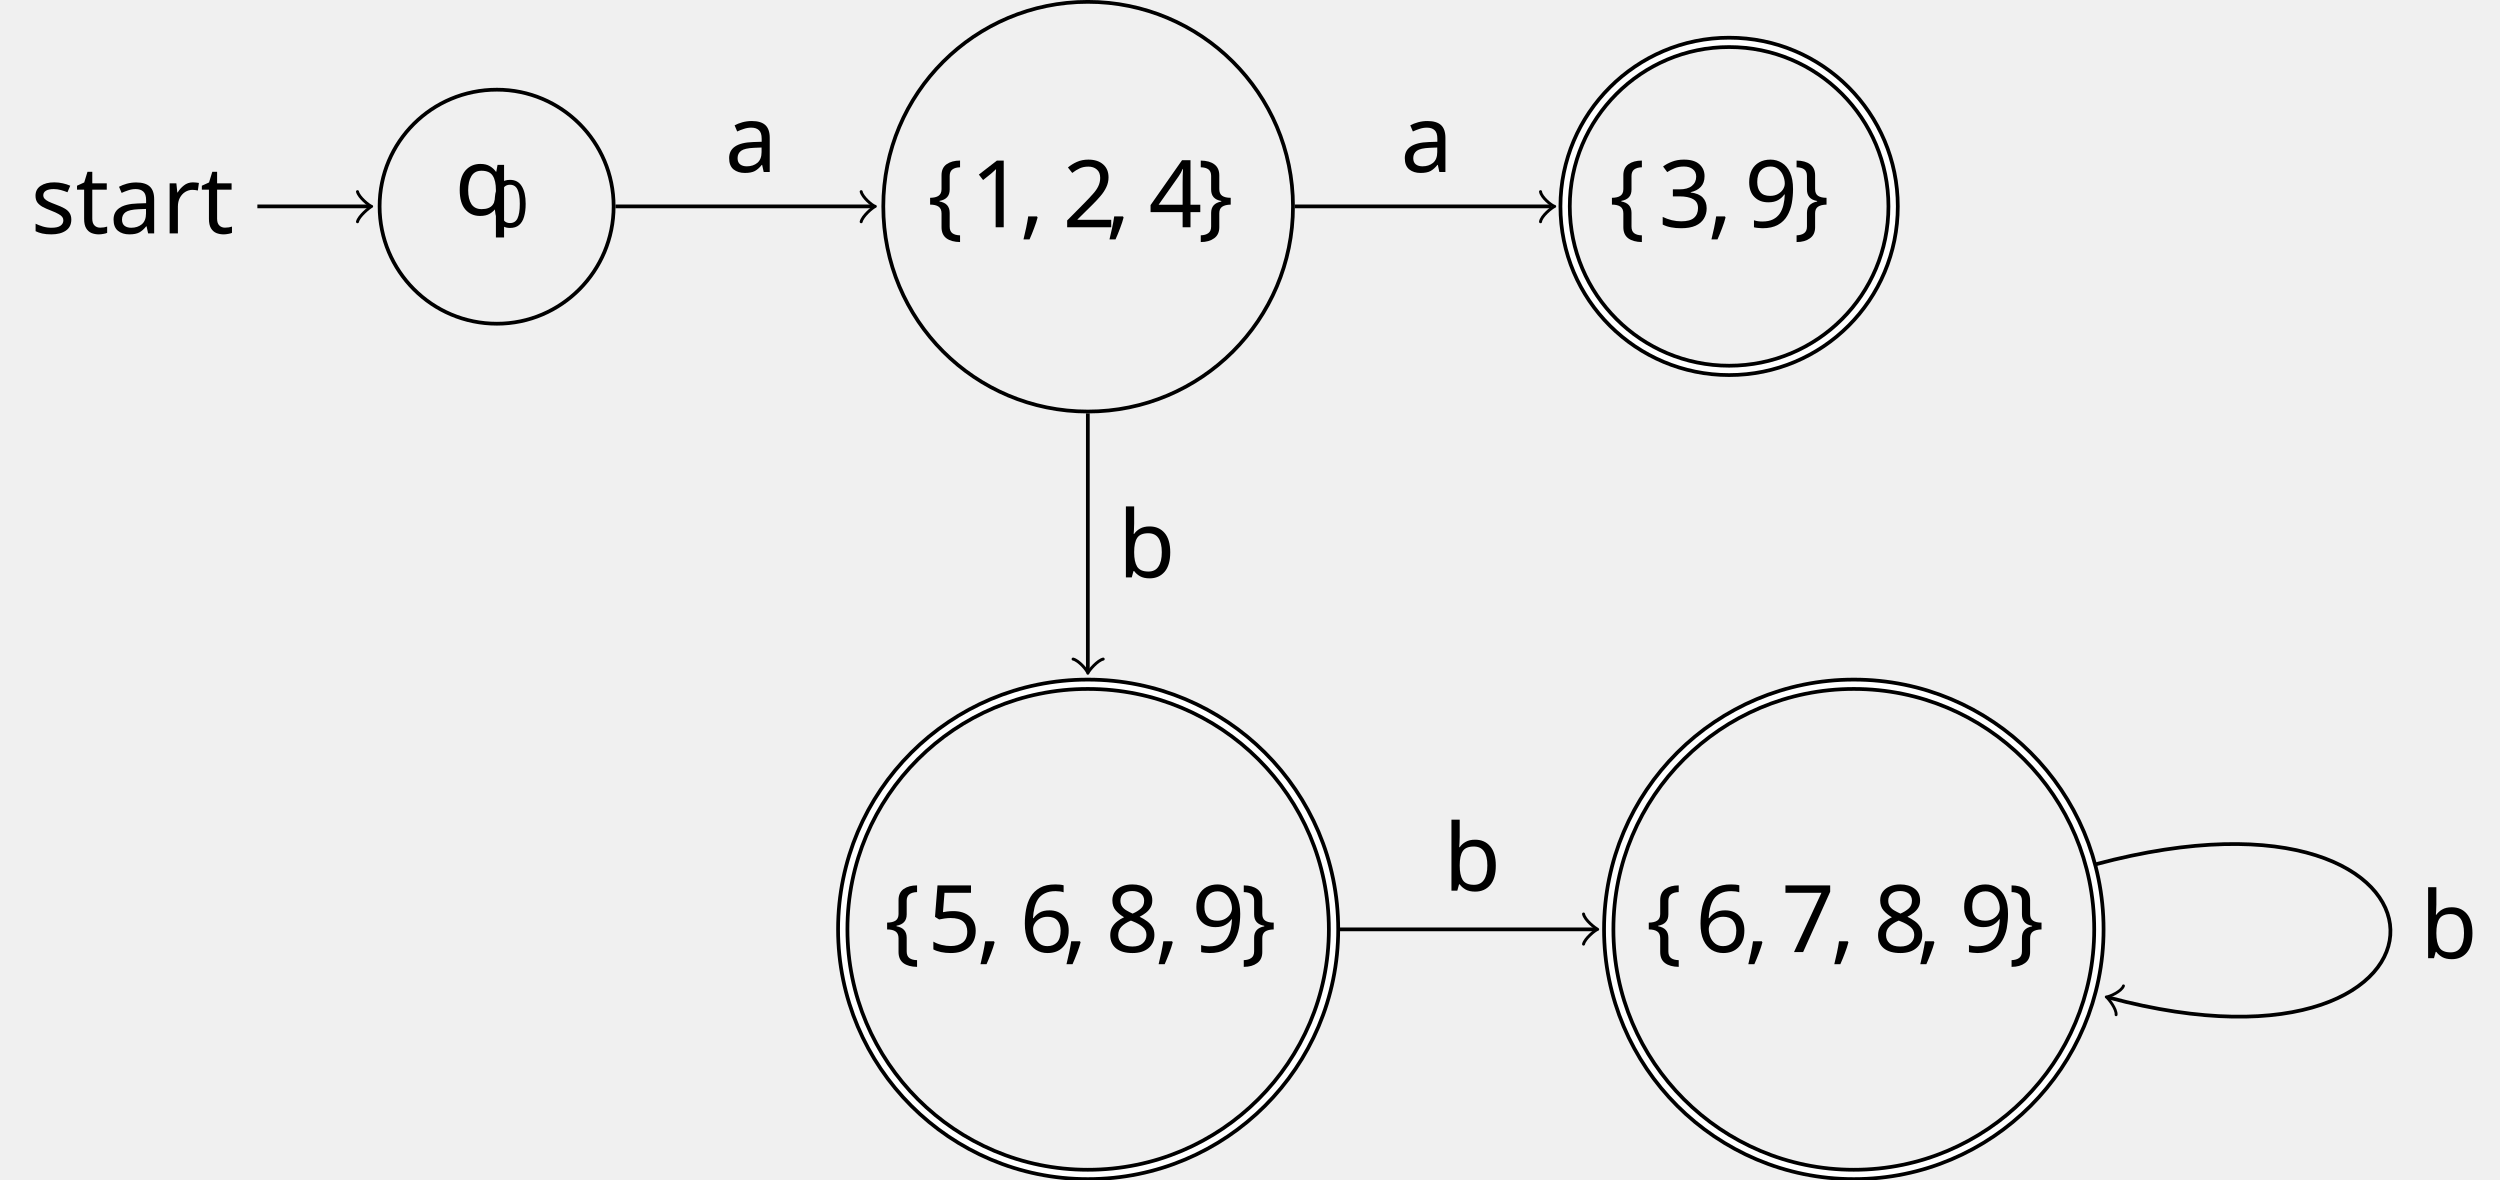
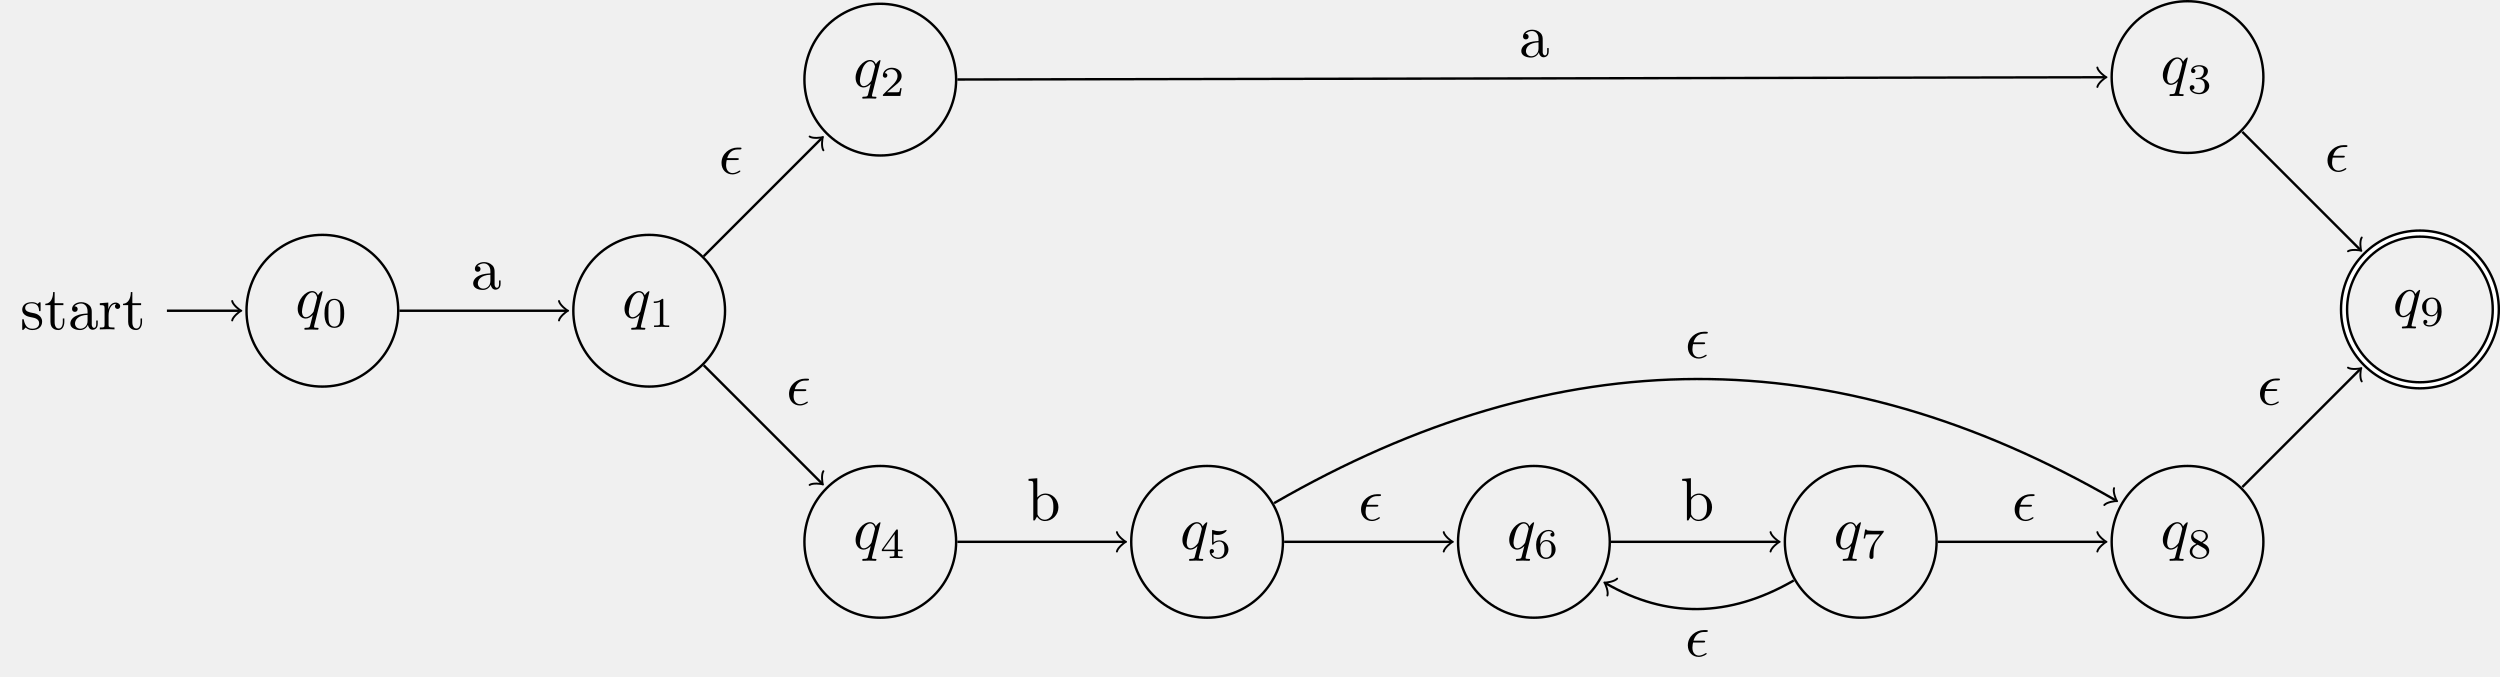
- <svg xmlns="http://www.w3.org/2000/svg" x="0" y="0" width="407" height="192" viewBox="0 0 407 192" version="1.1" style="display: block;margin-left: auto;margin-right: auto;">
+ <svg xmlns="http://www.w3.org/2000/svg" xmlns:xlink="http://www.w3.org/1999/xlink" width="410.418pt" height="111.057pt" viewBox="0 0 410.418 111.057" version="1.1">
  <defs>
-     <style type="text/css">
- text { white-space: pre; }
- path, image { pointer-events: none; }
- 
- .s1_1{
- font-size: 15.22px;
- font-family: CMMI10_7;
- fill: #000000;
- }
- .s2_1{
- font-size: 10.65px;
- font-family: CMR7_8;
- fill: #000000;
- }
- .s3_1{
- font-size: 15.22px;
- font-family: CMR10_9;
- fill: #000000;
- }
- .s4_1{
- font-size: 15.22px;
- font-family: CMSY10_a;
- fill: #000000;
- }
- 
- .g0_1{
- fill: none;
- stroke: #000000;
- stroke-width: 0.609;
- stroke-linecap: butt;
- stroke-linejoin: miter;
- }
- .g1_1{
- fill: none;
- stroke: #000000;
- stroke-width: 0.487;
- stroke-linecap: round;
- stroke-linejoin: round;
- }
- .g2_1{
- fill: none;
- stroke: #000000;
- stroke-width: 2.131;
- stroke-linecap: butt;
- stroke-linejoin: miter;
- }
- .g3_1{
- fill: none;
- stroke: #FFFFFF;
- stroke-width: 0.913;
- stroke-linecap: butt;
- stroke-linejoin: miter;
- }
- .g4_1{
- fill: none;
- stroke: #000000;
- stroke-width: 0.471;
- stroke-linecap: round;
- stroke-linejoin: round;
- }
- 
- </style>
+     <g>
+       <symbol overflow="visible" id="glyph0-0">
+         <path style="stroke:none;" d="" />
+       </symbol>
+       <symbol overflow="visible" id="glyph0-1">
+         <path style="stroke:none;" d="M 4.5 -4.297 C 4.5 -4.344 4.469 -4.391 4.406 -4.391 C 4.297 -4.391 3.891 -4 3.734 -3.703 C 3.516 -4.25 3.125 -4.406 2.797 -4.406 C 1.625 -4.406 0.406 -2.938 0.406 -1.484 C 0.406 -0.516 0.984 0.109 1.719 0.109 C 2.141 0.109 2.531 -0.125 2.891 -0.484 C 2.797 -0.141 2.469 1.203 2.438 1.297 C 2.359 1.578 2.281 1.609 1.719 1.625 C 1.594 1.625 1.5 1.625 1.5 1.828 C 1.5 1.828 1.5 1.938 1.625 1.938 C 1.938 1.938 2.297 1.906 2.625 1.906 C 2.953 1.906 3.312 1.938 3.656 1.938 C 3.703 1.938 3.828 1.938 3.828 1.734 C 3.828 1.625 3.734 1.625 3.562 1.625 C 3.094 1.625 3.094 1.562 3.094 1.469 C 3.094 1.391 3.109 1.328 3.125 1.25 Z M 1.75 -0.109 C 1.141 -0.109 1.109 -0.875 1.109 -1.047 C 1.109 -1.531 1.391 -2.609 1.562 -3.031 C 1.875 -3.766 2.391 -4.188 2.797 -4.188 C 3.453 -4.188 3.594 -3.375 3.594 -3.312 C 3.594 -3.25 3.047 -1.062 3.016 -1.031 C 2.859 -0.75 2.297 -0.109 1.75 -0.109 Z M 1.75 -0.109 " />
+       </symbol>
+       <symbol overflow="visible" id="glyph0-2">
+         <path style="stroke:none;" d="M 2.969 -2.25 C 3.125 -2.25 3.312 -2.25 3.312 -2.422 C 3.312 -2.562 3.188 -2.562 3.016 -2.562 L 1.406 -2.562 C 1.641 -3.406 2.203 -3.984 3.109 -3.984 L 3.422 -3.984 C 3.594 -3.984 3.75 -3.984 3.75 -4.156 C 3.75 -4.297 3.625 -4.297 3.453 -4.297 L 3.094 -4.297 C 1.797 -4.297 0.469 -3.297 0.469 -1.781 C 0.469 -0.672 1.219 0.109 2.266 0.109 C 2.922 0.109 3.562 -0.297 3.562 -0.406 C 3.562 -0.422 3.562 -0.531 3.469 -0.531 C 3.453 -0.531 3.422 -0.531 3.344 -0.484 C 3.031 -0.281 2.656 -0.109 2.297 -0.109 C 1.719 -0.109 1.219 -0.531 1.219 -1.406 C 1.219 -1.75 1.297 -2.141 1.328 -2.25 Z M 2.969 -2.25 " />
+       </symbol>
+       <symbol overflow="visible" id="glyph1-0">
+         <path style="stroke:none;" d="" />
+       </symbol>
+       <symbol overflow="visible" id="glyph1-1">
+         <path style="stroke:none;" d="M 3.594 -2.219 C 3.594 -2.984 3.5 -3.547 3.188 -4.031 C 2.969 -4.344 2.531 -4.625 1.984 -4.625 C 0.359 -4.625 0.359 -2.719 0.359 -2.219 C 0.359 -1.719 0.359 0.141 1.984 0.141 C 3.594 0.141 3.594 -1.719 3.594 -2.219 Z M 1.984 -0.062 C 1.656 -0.062 1.234 -0.25 1.094 -0.812 C 1 -1.219 1 -1.797 1 -2.312 C 1 -2.828 1 -3.359 1.094 -3.734 C 1.25 -4.281 1.688 -4.438 1.984 -4.438 C 2.359 -4.438 2.719 -4.203 2.844 -3.797 C 2.953 -3.422 2.969 -2.922 2.969 -2.312 C 2.969 -1.797 2.969 -1.281 2.875 -0.844 C 2.734 -0.203 2.266 -0.062 1.984 -0.062 Z M 1.984 -0.062 " />
+       </symbol>
+       <symbol overflow="visible" id="glyph1-2">
+         <path style="stroke:none;" d="M 2.328 -4.438 C 2.328 -4.625 2.328 -4.625 2.125 -4.625 C 1.672 -4.188 1.047 -4.188 0.766 -4.188 L 0.766 -3.938 C 0.922 -3.938 1.391 -3.938 1.766 -4.125 L 1.766 -0.578 C 1.766 -0.344 1.766 -0.25 1.078 -0.25 L 0.812 -0.25 L 0.812 0 C 0.938 0 1.797 -0.031 2.047 -0.031 C 2.266 -0.031 3.141 0 3.297 0 L 3.297 -0.25 L 3.031 -0.25 C 2.328 -0.25 2.328 -0.344 2.328 -0.578 Z M 2.328 -4.438 " />
+       </symbol>
+       <symbol overflow="visible" id="glyph1-3">
+         <path style="stroke:none;" d="M 3.516 -1.266 L 3.281 -1.266 C 3.266 -1.109 3.188 -0.703 3.094 -0.641 C 3.047 -0.594 2.516 -0.594 2.406 -0.594 L 1.125 -0.594 C 1.859 -1.234 2.109 -1.438 2.516 -1.766 C 3.031 -2.172 3.516 -2.609 3.516 -3.266 C 3.516 -4.109 2.781 -4.625 1.891 -4.625 C 1.031 -4.625 0.438 -4.016 0.438 -3.375 C 0.438 -3.031 0.734 -2.984 0.812 -2.984 C 0.969 -2.984 1.172 -3.109 1.172 -3.359 C 1.172 -3.484 1.125 -3.734 0.766 -3.734 C 0.984 -4.219 1.453 -4.375 1.781 -4.375 C 2.484 -4.375 2.844 -3.828 2.844 -3.266 C 2.844 -2.656 2.406 -2.188 2.188 -1.938 L 0.516 -0.266 C 0.438 -0.203 0.438 -0.188 0.438 0 L 3.312 0 Z M 3.516 -1.266 " />
+       </symbol>
+       <symbol overflow="visible" id="glyph1-4">
+         <path style="stroke:none;" d="M 3.688 -1.141 L 3.688 -1.391 L 2.906 -1.391 L 2.906 -4.5 C 2.906 -4.641 2.906 -4.703 2.766 -4.703 C 2.672 -4.703 2.641 -4.703 2.578 -4.594 L 0.266 -1.391 L 0.266 -1.141 L 2.328 -1.141 L 2.328 -0.578 C 2.328 -0.328 2.328 -0.25 1.75 -0.25 L 1.562 -0.25 L 1.562 0 C 1.922 -0.016 2.359 -0.031 2.609 -0.031 C 2.875 -0.031 3.312 -0.016 3.672 0 L 3.672 -0.25 L 3.484 -0.25 C 2.906 -0.25 2.906 -0.328 2.906 -0.578 L 2.906 -1.141 Z M 2.375 -3.938 L 2.375 -1.391 L 0.531 -1.391 Z M 2.375 -3.938 " />
+       </symbol>
+       <symbol overflow="visible" id="glyph1-5">
+         <path style="stroke:none;" d="M 1.078 -3.891 C 1.438 -3.797 1.641 -3.797 1.75 -3.797 C 2.672 -3.797 3.219 -4.422 3.219 -4.531 C 3.219 -4.609 3.172 -4.625 3.141 -4.625 C 3.125 -4.625 3.109 -4.625 3.078 -4.609 C 2.906 -4.547 2.547 -4.406 2.031 -4.406 C 1.828 -4.406 1.469 -4.422 1.016 -4.594 C 0.938 -4.625 0.922 -4.625 0.922 -4.625 C 0.828 -4.625 0.828 -4.547 0.828 -4.438 L 0.828 -2.391 C 0.828 -2.266 0.828 -2.188 0.938 -2.188 C 1 -2.188 1.016 -2.188 1.078 -2.281 C 1.375 -2.656 1.812 -2.719 2.047 -2.719 C 2.469 -2.719 2.656 -2.391 2.688 -2.328 C 2.812 -2.094 2.859 -1.828 2.859 -1.422 C 2.859 -1.219 2.859 -0.812 2.641 -0.5 C 2.469 -0.25 2.172 -0.078 1.828 -0.078 C 1.375 -0.078 0.906 -0.328 0.734 -0.797 C 1 -0.781 1.141 -0.953 1.141 -1.141 C 1.141 -1.438 0.875 -1.484 0.781 -1.484 C 0.781 -1.484 0.438 -1.484 0.438 -1.109 C 0.438 -0.484 1.016 0.141 1.844 0.141 C 2.734 0.141 3.516 -0.516 3.516 -1.406 C 3.516 -2.188 2.922 -2.906 2.062 -2.906 C 1.75 -2.906 1.391 -2.844 1.078 -2.578 Z M 1.078 -3.891 " />
+       </symbol>
+       <symbol overflow="visible" id="glyph1-6">
+         <path style="stroke:none;" d="M 1.047 -2.281 C 1.047 -2.844 1.094 -3.359 1.359 -3.797 C 1.594 -4.172 1.969 -4.422 2.422 -4.422 C 2.625 -4.422 2.906 -4.375 3.047 -4.188 C 2.875 -4.172 2.719 -4.047 2.719 -3.844 C 2.719 -3.672 2.844 -3.516 3.047 -3.516 C 3.266 -3.516 3.391 -3.656 3.391 -3.859 C 3.391 -4.266 3.094 -4.625 2.406 -4.625 C 1.406 -4.625 0.375 -3.703 0.375 -2.203 C 0.375 -0.406 1.219 0.141 2 0.141 C 2.844 0.141 3.578 -0.516 3.578 -1.422 C 3.578 -2.312 2.875 -2.969 2.062 -2.969 C 1.5 -2.969 1.203 -2.594 1.047 -2.281 Z M 2 -0.078 C 1.641 -0.078 1.375 -0.281 1.219 -0.594 C 1.125 -0.797 1.062 -1.156 1.062 -1.562 C 1.062 -2.25 1.469 -2.766 2.031 -2.766 C 2.344 -2.766 2.562 -2.641 2.734 -2.391 C 2.906 -2.125 2.906 -1.828 2.906 -1.422 C 2.906 -1.031 2.906 -0.734 2.719 -0.453 C 2.562 -0.219 2.328 -0.078 2 -0.078 Z M 2 -0.078 " />
+       </symbol>
+       <symbol overflow="visible" id="glyph1-7">
+         <path style="stroke:none;" d="M 3.734 -4.203 C 3.797 -4.297 3.797 -4.312 3.797 -4.484 L 1.969 -4.484 C 1.688 -4.484 1.609 -4.5 1.359 -4.516 C 1 -4.547 0.984 -4.594 0.969 -4.703 L 0.734 -4.703 L 0.484 -3.219 L 0.719 -3.219 C 0.734 -3.328 0.812 -3.781 0.922 -3.859 C 0.969 -3.891 1.547 -3.891 1.641 -3.891 L 3.156 -3.891 C 2.938 -3.609 2.578 -3.172 2.438 -2.969 C 1.531 -1.781 1.438 -0.672 1.438 -0.266 C 1.438 -0.188 1.438 0.141 1.766 0.141 C 2.109 0.141 2.109 -0.172 2.109 -0.266 L 2.109 -0.547 C 2.109 -1.891 2.391 -2.516 2.688 -2.891 Z M 3.734 -4.203 " />
+       </symbol>
+       <symbol overflow="visible" id="glyph1-8">
+         <path style="stroke:none;" d="M 2.469 -2.516 C 3.016 -2.781 3.359 -3.109 3.359 -3.594 C 3.359 -4.266 2.656 -4.625 1.984 -4.625 C 1.219 -4.625 0.594 -4.125 0.594 -3.469 C 0.594 -3.141 0.75 -2.906 0.875 -2.766 C 1 -2.609 1.047 -2.578 1.453 -2.344 C 1.062 -2.172 0.375 -1.797 0.375 -1.062 C 0.375 -0.297 1.172 0.141 1.969 0.141 C 2.859 0.141 3.578 -0.422 3.578 -1.172 C 3.578 -1.641 3.312 -2.031 2.906 -2.266 C 2.812 -2.328 2.578 -2.453 2.469 -2.516 Z M 1.344 -3.172 C 1.156 -3.281 0.969 -3.469 0.969 -3.734 C 0.969 -4.172 1.469 -4.422 1.969 -4.422 C 2.516 -4.422 3 -4.078 3 -3.594 C 3 -2.969 2.266 -2.656 2.266 -2.656 C 2.25 -2.656 2.234 -2.656 2.188 -2.688 Z M 1.672 -2.203 L 2.641 -1.656 C 2.812 -1.547 3.156 -1.344 3.156 -0.938 C 3.156 -0.406 2.578 -0.078 1.984 -0.078 C 1.344 -0.078 0.797 -0.5 0.797 -1.062 C 0.797 -1.578 1.172 -1.984 1.672 -2.203 Z M 1.672 -2.203 " />
+       </symbol>
+       <symbol overflow="visible" id="glyph1-9">
+         <path style="stroke:none;" d="M 2.906 -2.078 C 2.906 -0.344 2.062 -0.078 1.641 -0.078 C 1.484 -0.078 1.109 -0.094 0.922 -0.312 C 1.219 -0.344 1.234 -0.578 1.234 -0.641 C 1.234 -0.812 1.109 -0.969 0.906 -0.969 C 0.703 -0.969 0.578 -0.828 0.578 -0.625 C 0.578 -0.156 0.969 0.141 1.641 0.141 C 2.641 0.141 3.578 -0.797 3.578 -2.297 C 3.578 -4.016 2.812 -4.625 2 -4.625 C 1.766 -4.625 1.297 -4.594 0.891 -4.203 C 0.656 -3.969 0.375 -3.703 0.375 -3.078 C 0.375 -2.188 1.078 -1.531 1.891 -1.531 C 2.453 -1.531 2.75 -1.906 2.906 -2.219 Z M 1.938 -1.734 C 1.656 -1.734 1.406 -1.812 1.203 -2.141 C 1.047 -2.391 1.047 -2.688 1.047 -3.078 C 1.047 -3.484 1.047 -3.75 1.25 -4.031 C 1.422 -4.281 1.641 -4.422 2 -4.422 C 2.359 -4.422 2.578 -4.203 2.688 -4.016 C 2.875 -3.734 2.891 -3.234 2.891 -3 C 2.891 -2.094 2.375 -1.734 1.938 -1.734 Z M 1.938 -1.734 " />
+       </symbol>
+       <symbol overflow="visible" id="glyph1-10">
+         <path style="stroke:none;" d="M 1.906 -2.328 C 2.453 -2.328 2.844 -1.953 2.844 -1.203 C 2.844 -0.344 2.328 -0.078 1.938 -0.078 C 1.656 -0.078 1.031 -0.156 0.75 -0.578 C 1.078 -0.578 1.156 -0.812 1.156 -0.969 C 1.156 -1.188 0.984 -1.344 0.766 -1.344 C 0.578 -1.344 0.375 -1.219 0.375 -0.938 C 0.375 -0.281 1.094 0.141 1.938 0.141 C 2.906 0.141 3.578 -0.516 3.578 -1.203 C 3.578 -1.75 3.141 -2.297 2.375 -2.453 C 3.094 -2.719 3.359 -3.234 3.359 -3.672 C 3.359 -4.219 2.734 -4.625 1.953 -4.625 C 1.188 -4.625 0.594 -4.25 0.594 -3.688 C 0.594 -3.453 0.75 -3.328 0.953 -3.328 C 1.172 -3.328 1.312 -3.484 1.312 -3.672 C 1.312 -3.875 1.172 -4.031 0.953 -4.047 C 1.203 -4.344 1.672 -4.422 1.938 -4.422 C 2.25 -4.422 2.688 -4.266 2.688 -3.672 C 2.688 -3.375 2.594 -3.047 2.406 -2.844 C 2.188 -2.578 1.984 -2.562 1.641 -2.531 C 1.469 -2.516 1.453 -2.516 1.422 -2.516 C 1.406 -2.516 1.344 -2.5 1.344 -2.422 C 1.344 -2.328 1.406 -2.328 1.531 -2.328 Z M 1.906 -2.328 " />
+       </symbol>
+       <symbol overflow="visible" id="glyph2-0">
+         <path style="stroke:none;" d="" />
+       </symbol>
+       <symbol overflow="visible" id="glyph2-1">
+         <path style="stroke:none;" d="M 2.078 -1.938 C 2.297 -1.891 3.109 -1.734 3.109 -1.016 C 3.109 -0.516 2.766 -0.109 1.984 -0.109 C 1.141 -0.109 0.781 -0.672 0.594 -1.531 C 0.562 -1.656 0.562 -1.688 0.453 -1.688 C 0.328 -1.688 0.328 -1.625 0.328 -1.453 L 0.328 -0.125 C 0.328 0.047 0.328 0.109 0.438 0.109 C 0.484 0.109 0.5 0.094 0.688 -0.094 C 0.703 -0.109 0.703 -0.125 0.891 -0.312 C 1.328 0.094 1.781 0.109 1.984 0.109 C 3.125 0.109 3.594 -0.562 3.594 -1.281 C 3.594 -1.797 3.297 -2.109 3.172 -2.219 C 2.844 -2.547 2.453 -2.625 2.031 -2.703 C 1.469 -2.812 0.812 -2.938 0.812 -3.516 C 0.812 -3.875 1.062 -4.281 1.922 -4.281 C 3.016 -4.281 3.078 -3.375 3.094 -3.078 C 3.094 -2.984 3.188 -2.984 3.203 -2.984 C 3.344 -2.984 3.344 -3.031 3.344 -3.219 L 3.344 -4.234 C 3.344 -4.391 3.344 -4.469 3.234 -4.469 C 3.188 -4.469 3.156 -4.469 3.031 -4.344 C 3 -4.312 2.906 -4.219 2.859 -4.188 C 2.484 -4.469 2.078 -4.469 1.922 -4.469 C 0.703 -4.469 0.328 -3.797 0.328 -3.234 C 0.328 -2.891 0.484 -2.609 0.75 -2.391 C 1.078 -2.141 1.359 -2.078 2.078 -1.938 Z M 2.078 -1.938 " />
+       </symbol>
+       <symbol overflow="visible" id="glyph2-2">
+         <path style="stroke:none;" d="M 1.719 -3.984 L 3.156 -3.984 L 3.156 -4.297 L 1.719 -4.297 L 1.719 -6.125 L 1.469 -6.125 C 1.469 -5.312 1.172 -4.25 0.188 -4.203 L 0.188 -3.984 L 1.031 -3.984 L 1.031 -1.234 C 1.031 -0.016 1.969 0.109 2.328 0.109 C 3.031 0.109 3.312 -0.594 3.312 -1.234 L 3.312 -1.797 L 3.062 -1.797 L 3.062 -1.25 C 3.062 -0.516 2.766 -0.141 2.391 -0.141 C 1.719 -0.141 1.719 -1.047 1.719 -1.219 Z M 1.719 -3.984 " />
+       </symbol>
+       <symbol overflow="visible" id="glyph2-3">
+         <path style="stroke:none;" d="M 3.312 -0.75 C 3.359 -0.359 3.625 0.062 4.094 0.062 C 4.312 0.062 4.922 -0.078 4.922 -0.891 L 4.922 -1.453 L 4.672 -1.453 L 4.672 -0.891 C 4.672 -0.312 4.422 -0.25 4.312 -0.25 C 3.984 -0.25 3.938 -0.703 3.938 -0.75 L 3.938 -2.734 C 3.938 -3.156 3.938 -3.547 3.578 -3.922 C 3.188 -4.312 2.688 -4.469 2.219 -4.469 C 1.391 -4.469 0.703 -4 0.703 -3.344 C 0.703 -3.047 0.906 -2.875 1.172 -2.875 C 1.453 -2.875 1.625 -3.078 1.625 -3.328 C 1.625 -3.453 1.578 -3.781 1.109 -3.781 C 1.391 -4.141 1.875 -4.25 2.188 -4.25 C 2.688 -4.25 3.25 -3.859 3.25 -2.969 L 3.25 -2.609 C 2.734 -2.578 2.047 -2.547 1.422 -2.25 C 0.672 -1.906 0.422 -1.391 0.422 -0.953 C 0.422 -0.141 1.391 0.109 2.016 0.109 C 2.672 0.109 3.125 -0.297 3.312 -0.75 Z M 3.25 -2.391 L 3.25 -1.391 C 3.25 -0.453 2.531 -0.109 2.078 -0.109 C 1.594 -0.109 1.188 -0.453 1.188 -0.953 C 1.188 -1.5 1.609 -2.328 3.25 -2.391 Z M 3.25 -2.391 " />
+       </symbol>
+       <symbol overflow="visible" id="glyph2-4">
+         <path style="stroke:none;" d="M 1.672 -3.312 L 1.672 -4.406 L 0.281 -4.297 L 0.281 -3.984 C 0.984 -3.984 1.062 -3.922 1.062 -3.422 L 1.062 -0.75 C 1.062 -0.312 0.953 -0.312 0.281 -0.312 L 0.281 0 C 0.672 -0.016 1.141 -0.031 1.422 -0.031 C 1.812 -0.031 2.281 -0.031 2.688 0 L 2.688 -0.312 L 2.469 -0.312 C 1.734 -0.312 1.719 -0.422 1.719 -0.781 L 1.719 -2.312 C 1.719 -3.297 2.141 -4.188 2.891 -4.188 C 2.953 -4.188 2.984 -4.188 3 -4.172 C 2.969 -4.172 2.766 -4.047 2.766 -3.781 C 2.766 -3.516 2.984 -3.359 3.203 -3.359 C 3.375 -3.359 3.625 -3.484 3.625 -3.797 C 3.625 -4.109 3.312 -4.406 2.891 -4.406 C 2.156 -4.406 1.797 -3.734 1.672 -3.312 Z M 1.672 -3.312 " />
+       </symbol>
+       <symbol overflow="visible" id="glyph2-5">
+         <path style="stroke:none;" d="M 1.719 -3.766 L 1.719 -6.922 L 0.281 -6.812 L 0.281 -6.5 C 0.984 -6.5 1.062 -6.438 1.062 -5.938 L 1.062 0 L 1.312 0 C 1.312 -0.016 1.391 -0.156 1.672 -0.625 C 1.812 -0.391 2.234 0.109 2.969 0.109 C 4.156 0.109 5.188 -0.875 5.188 -2.156 C 5.188 -3.422 4.219 -4.406 3.078 -4.406 C 2.297 -4.406 1.875 -3.938 1.719 -3.766 Z M 1.75 -1.141 L 1.75 -3.188 C 1.75 -3.375 1.75 -3.391 1.859 -3.547 C 2.25 -4.109 2.797 -4.188 3.031 -4.188 C 3.484 -4.188 3.844 -3.922 4.078 -3.547 C 4.344 -3.141 4.359 -2.578 4.359 -2.156 C 4.359 -1.797 4.344 -1.203 4.062 -0.75 C 3.844 -0.438 3.469 -0.109 2.938 -0.109 C 2.484 -0.109 2.125 -0.344 1.891 -0.719 C 1.75 -0.922 1.75 -0.953 1.75 -1.141 Z M 1.75 -1.141 " />
+       </symbol>
+     </g>
+     <clipPath id="clip1">
+       <path d="M 365 18 L 410.418 18 L 410.418 83 L 365 83 Z M 365 18 " />
+     </clipPath>
+     <clipPath id="clip2">
+       <path d="M 376 29 L 410.418 29 L 410.418 72 L 376 72 Z M 376 29 " />
+     </clipPath>
  </defs>
-   <path d="M0,0 L0,192 L407,192 L407,0 Z " fill="#FFFFFF" fill-opacity="0" stroke="none" />
-   <path d="M99.9,33.6c0,-10.5,-8.5,-19,-19,-19c-10.6,0,-19.1,8.5,-19.1,19c0,10.5,8.5,19.1,19.1,19.1c10.5,0,19,-8.6,19,-19.1Z" class="g0_1" />
-   <text x="74" y="35" class="s1_1">q</text>
-   <text x="80" y="37" class="s2_1">0</text>
-   <path d="M41.9,33.6H60.1" class="g0_1" />
-   <path d="M58.2,31.2c.2,.9,1.9,2.3,2.3,2.4c-.4,.2,-2.1,1.6,-2.3,2.5" class="g1_1" />
-   <text x="5" y="38" class="s3_1">start</text>
-   <path d="M210.5,33.6C210.5,15.2,195.5,.3,177.1,.3c-18.4,0,-33.3,14.9,-33.3,33.3c0,18.5,14.9,33.4,33.3,33.4c18.4,0,33.4,-14.9,33.4,-33.4Z" class="g0_1" />
-   <text x="151" y="37" class="s4_1">{</text>
-   <text x="158" y="37" class="s3_1">1</text>
-   <text x="166" y="37" class="s1_1">,</text>
-   <text x="173" y="37" class="s3_1">2</text>
-   <text x="180" y="37" class="s1_1">,</text>
-   <text x="187" y="37" class="s3_1">4</text>
-   <text x="195" y="37" class="s4_1">}</text>
-   <path d="M308.2,33.6C308.2,18.9,296.3,6.9,281.5,6.9c-14.7,0,-26.7,12,-26.7,26.7c0,14.8,12,26.7,26.7,26.7c14.8,0,26.7,-11.9,26.7,-26.7Z" class="g2_1" />
-   <path d="M308.2,33.6C308.2,18.9,296.3,6.9,281.5,6.9c-14.7,0,-26.7,12,-26.7,26.7c0,14.8,12,26.7,26.7,26.7c14.8,0,26.7,-11.9,26.7,-26.7Z" class="g3_1" />
-   <text x="262" y="37" class="s4_1">{</text>
-   <text x="270" y="37" class="s3_1">3</text>
-   <text x="278" y="37" class="s1_1">,</text>
-   <text x="284" y="37" class="s3_1">9</text>
-   <text x="292" y="37" class="s4_1">}</text>
-   <path d="M217.1,151.3c0,-22.1,-17.9,-39.9,-40,-39.9c-22,0,-39.9,17.8,-39.9,39.9c0,22,17.9,39.9,39.9,39.9c22.1,0,40,-17.9,40,-39.9Z" class="g2_1" />
-   <path d="M217.1,151.3c0,-22.1,-17.9,-39.9,-40,-39.9c-22,0,-39.9,17.8,-39.9,39.9c0,22,17.9,39.9,39.9,39.9c22.1,0,40,-17.9,40,-39.9Z" class="g3_1" />
-   <text x="144" y="155" class="s4_1">{</text>
-   <text x="151" y="155" class="s3_1">5</text>
-   <text x="159" y="155" class="s1_1">,</text>
-   <text x="166" y="155" class="s3_1">6</text>
-   <text x="173" y="155" class="s1_1">,</text>
-   <text x="180" y="155" class="s3_1">8</text>
-   <text x="188" y="155" class="s1_1">,</text>
-   <text x="194" y="155" class="s3_1">9</text>
-   <text x="202" y="155" class="s4_1">}</text>
-   <path d="M341.7,151.3c0,-22.1,-17.8,-39.9,-39.9,-39.9c-22,0,-39.9,17.8,-39.9,39.9c0,22,17.9,39.9,39.9,39.9c22.1,0,39.9,-17.9,39.9,-39.9Z" class="g2_1" />
-   <path d="M341.7,151.3c0,-22.1,-17.8,-39.9,-39.9,-39.9c-22,0,-39.9,17.8,-39.9,39.9c0,22,17.9,39.9,39.9,39.9c22.1,0,39.9,-17.9,39.9,-39.9Z" class="g3_1" />
-   <text x="268" y="155" class="s4_1">{</text>
-   <text x="276" y="155" class="s3_1">6</text>
-   <text x="284" y="155" class="s1_1">,</text>
-   <text x="290" y="155" class="s3_1">7</text>
-   <text x="298" y="155" class="s1_1">,</text>
-   <text x="305" y="155" class="s3_1">8</text>
-   <text x="312" y="155" class="s1_1">,</text>
-   <text x="319" y="155" class="s3_1">9</text>
-   <text x="327" y="155" class="s4_1">}</text>
-   <path d="M100.2,33.6H142" class="g0_1" />
-   <path d="M140.2,31.2c.2,.9,1.8,2.3,2.3,2.4c-.5,.2,-2.1,1.6,-2.3,2.5" class="g1_1" />
-   <text x="118" y="28" class="s3_1">a</text>
-   <path d="M210.8,33.6h41.8" class="g0_1" />
-   <path d="M250.8,31.2c.1,.9,1.8,2.3,2.3,2.4c-.5,.2,-2.2,1.6,-2.3,2.5" class="g1_1" />
-   <text x="228" y="28" class="s3_1">a</text>
-   <path d="M177.1,67.3v41.8" class="g0_1" />
-   <path d="M179.6,107.3c-.9,.2,-2.3,1.8,-2.5,2.3c-.1,-.5,-1.5,-2.1,-2.4,-2.3" class="g1_1" />
-   <text x="182" y="94" class="s3_1">b</text>
-   <path d="M217.8,151.3h41.9" class="g0_1" />
-   <path d="M257.8,148.8c.2,1,1.9,2.3,2.3,2.5c-.4,.1,-2.1,1.5,-2.3,2.4" class="g1_1" />
-   <text x="235" y="145" class="s3_1">b</text>
-   <path d="M341.2,140.7c63.6,-17,63.6,38.2,2.1,21.7" class="g0_1" />
-   <path d="M344.5,165.2c.1,-.9,-1.2,-2.6,-1.6,-2.9c.5,0,2.5,-.9,2.8,-1.8" class="g4_1" />
-   <text x="394" y="156" class="s3_1">b</text>
-   <style type="text/css">
- 
- @font-face {
- 	font-family: CMMI10_7;
- 	src: url("fonts/CMMI10_7.woff") format("woff");
- }
- 
- @font-face {
- 	font-family: CMR10_9;
- 	src: url("fonts/CMR10_9.woff") format("woff");
- }
- 
- @font-face {
- 	font-family: CMR7_8;
- 	src: url("fonts/CMR7_8.woff") format("woff");
- }
- 
- @font-face {
- 	font-family: CMSY10_a;
- 	src: url("fonts/CMSY10_a.woff") format("woff");
- }
- 
- </style>
+   <g id="surface1">
+     <path style="fill:none;stroke-width:0.399;stroke-linecap:butt;stroke-linejoin:miter;stroke:rgb(0%,0%,0%);stroke-opacity:1;stroke-miterlimit:10;" d="M 12.452 0.001 C 12.452 6.876 6.878 12.454 -0.001 12.454 C -6.876 12.454 -12.454 6.876 -12.454 0.001 C -12.454 -6.878 -6.876 -12.452 -0.001 -12.452 C 6.878 -12.452 12.452 -6.878 12.452 0.001 Z M 12.452 0.001 " transform="matrix(1,0,0,-1,52.923,51.013)" />
+     <g style="fill:rgb(0%,0%,0%);fill-opacity:1;">
+       <use xlink:href="#glyph0-1" x="48.465" y="52.189" />
+     </g>
+     <g style="fill:rgb(0%,0%,0%);fill-opacity:1;">
+       <use xlink:href="#glyph1-1" x="52.912" y="53.683" />
+     </g>
+     <path style="fill:none;stroke-width:0.399;stroke-linecap:butt;stroke-linejoin:miter;stroke:rgb(0%,0%,0%);stroke-opacity:1;stroke-miterlimit:10;" d="M -25.521 0.001 L -13.611 0.001 " transform="matrix(1,0,0,-1,52.923,51.013)" />
+     <path style="fill:none;stroke-width:0.319;stroke-linecap:round;stroke-linejoin:round;stroke:rgb(0%,0%,0%);stroke-opacity:1;stroke-miterlimit:10;" d="M -1.197 1.595 C -1.095 0.997 -0.001 0.099 0.299 0.001 C -0.001 -0.1 -1.095 -0.995 -1.197 -1.592 " transform="matrix(1,0,0,-1,39.31387,51.013)" />
+     <g style="fill:rgb(0%,0%,0%);fill-opacity:1;">
+       <use xlink:href="#glyph2-1" x="3.321" y="54.076" />
+       <use xlink:href="#glyph2-2" x="7.25" y="54.076" />
+       <use xlink:href="#glyph2-3" x="11.125" y="54.076" />
+       <use xlink:href="#glyph2-4" x="16.106" y="54.076" />
+       <use xlink:href="#glyph2-2" x="20.008" y="54.076" />
+     </g>
+     <path style="fill:none;stroke-width:0.399;stroke-linecap:butt;stroke-linejoin:miter;stroke:rgb(0%,0%,0%);stroke-opacity:1;stroke-miterlimit:10;" d="M 66.104 0.001 C 66.104 6.876 60.53 12.454 53.651 12.454 C 46.776 12.454 41.198 6.876 41.198 0.001 C 41.198 -6.878 46.776 -12.452 53.651 -12.452 C 60.53 -12.452 66.104 -6.878 66.104 0.001 Z M 66.104 0.001 " transform="matrix(1,0,0,-1,52.923,51.013)" />
+     <g style="fill:rgb(0%,0%,0%);fill-opacity:1;">
+       <use xlink:href="#glyph0-1" x="102.116" y="52.189" />
+     </g>
+     <g style="fill:rgb(0%,0%,0%);fill-opacity:1;">
+       <use xlink:href="#glyph1-2" x="106.564" y="53.683" />
+     </g>
+     <path style="fill:none;stroke-width:0.399;stroke-linecap:butt;stroke-linejoin:miter;stroke:rgb(0%,0%,0%);stroke-opacity:1;stroke-miterlimit:10;" d="M 104.042 37.939 C 104.042 44.818 98.468 50.392 91.589 50.392 C 84.714 50.392 79.136 44.818 79.136 37.939 C 79.136 31.06 84.714 25.486 91.589 25.486 C 98.468 25.486 104.042 31.06 104.042 37.939 Z M 104.042 37.939 " transform="matrix(1,0,0,-1,52.923,51.013)" />
+     <g style="fill:rgb(0%,0%,0%);fill-opacity:1;">
+       <use xlink:href="#glyph0-1" x="140.054" y="14.251" />
+     </g>
+     <g style="fill:rgb(0%,0%,0%);fill-opacity:1;">
+       <use xlink:href="#glyph1-3" x="144.501" y="15.746" />
+     </g>
+     <path style="fill:none;stroke-width:0.399;stroke-linecap:butt;stroke-linejoin:miter;stroke:rgb(0%,0%,0%);stroke-opacity:1;stroke-miterlimit:10;" d="M 104.042 -37.936 C 104.042 -31.061 98.468 -25.483 91.589 -25.483 C 84.714 -25.483 79.136 -31.061 79.136 -37.936 C 79.136 -44.815 84.714 -50.393 91.589 -50.393 C 98.468 -50.393 104.042 -44.815 104.042 -37.936 Z M 104.042 -37.936 " transform="matrix(1,0,0,-1,52.923,51.013)" />
+     <g style="fill:rgb(0%,0%,0%);fill-opacity:1;">
+       <use xlink:href="#glyph0-1" x="140.054" y="90.126" />
+     </g>
+     <g style="fill:rgb(0%,0%,0%);fill-opacity:1;">
+       <use xlink:href="#glyph1-4" x="144.501" y="91.62" />
+     </g>
+     <path style="fill:none;stroke-width:0.399;stroke-linecap:butt;stroke-linejoin:miter;stroke:rgb(0%,0%,0%);stroke-opacity:1;stroke-miterlimit:10;" d="M 157.694 -37.936 C 157.694 -31.061 152.12 -25.483 145.241 -25.483 C 138.366 -25.483 132.788 -31.061 132.788 -37.936 C 132.788 -44.815 138.366 -50.393 145.241 -50.393 C 152.12 -50.393 157.694 -44.815 157.694 -37.936 Z M 157.694 -37.936 " transform="matrix(1,0,0,-1,52.923,51.013)" />
+     <g style="fill:rgb(0%,0%,0%);fill-opacity:1;">
+       <use xlink:href="#glyph0-1" x="193.705" y="90.126" />
+     </g>
+     <g style="fill:rgb(0%,0%,0%);fill-opacity:1;">
+       <use xlink:href="#glyph1-5" x="198.153" y="91.62" />
+     </g>
+     <path style="fill:none;stroke-width:0.399;stroke-linecap:butt;stroke-linejoin:miter;stroke:rgb(0%,0%,0%);stroke-opacity:1;stroke-miterlimit:10;" d="M 211.347 -37.936 C 211.347 -31.061 205.772 -25.483 198.893 -25.483 C 192.018 -25.483 186.44 -31.061 186.44 -37.936 C 186.44 -44.815 192.018 -50.393 198.893 -50.393 C 205.772 -50.393 211.347 -44.815 211.347 -37.936 Z M 211.347 -37.936 " transform="matrix(1,0,0,-1,52.923,51.013)" />
+     <g style="fill:rgb(0%,0%,0%);fill-opacity:1;">
+       <use xlink:href="#glyph0-1" x="247.357" y="90.126" />
+     </g>
+     <g style="fill:rgb(0%,0%,0%);fill-opacity:1;">
+       <use xlink:href="#glyph1-6" x="251.804" y="91.62" />
+     </g>
+     <path style="fill:none;stroke-width:0.399;stroke-linecap:butt;stroke-linejoin:miter;stroke:rgb(0%,0%,0%);stroke-opacity:1;stroke-miterlimit:10;" d="M 264.999 -37.936 C 264.999 -31.061 259.425 -25.483 252.546 -25.483 C 245.671 -25.483 240.093 -31.061 240.093 -37.936 C 240.093 -44.815 245.671 -50.393 252.546 -50.393 C 259.425 -50.393 264.999 -44.815 264.999 -37.936 Z M 264.999 -37.936 " transform="matrix(1,0,0,-1,52.923,51.013)" />
+     <g style="fill:rgb(0%,0%,0%);fill-opacity:1;">
+       <use xlink:href="#glyph0-1" x="301.008" y="90.126" />
+     </g>
+     <g style="fill:rgb(0%,0%,0%);fill-opacity:1;">
+       <use xlink:href="#glyph1-7" x="305.456" y="91.62" />
+     </g>
+     <path style="fill:none;stroke-width:0.399;stroke-linecap:butt;stroke-linejoin:miter;stroke:rgb(0%,0%,0%);stroke-opacity:1;stroke-miterlimit:10;" d="M 318.651 -37.936 C 318.651 -31.061 313.077 -25.483 306.198 -25.483 C 299.323 -25.483 293.745 -31.061 293.745 -37.936 C 293.745 -44.815 299.323 -50.393 306.198 -50.393 C 313.077 -50.393 318.651 -44.815 318.651 -37.936 Z M 318.651 -37.936 " transform="matrix(1,0,0,-1,52.923,51.013)" />
+     <g style="fill:rgb(0%,0%,0%);fill-opacity:1;">
+       <use xlink:href="#glyph0-1" x="354.66" y="90.126" />
+     </g>
+     <g style="fill:rgb(0%,0%,0%);fill-opacity:1;">
+       <use xlink:href="#glyph1-8" x="359.107" y="91.62" />
+     </g>
+     <g clip-path="url(#clip1)" clip-rule="nonzero">
+       <path style="fill:none;stroke-width:1.395;stroke-linecap:butt;stroke-linejoin:miter;stroke:rgb(0%,0%,0%);stroke-opacity:1;stroke-miterlimit:10;" d="M 356.804 0.212 C 356.804 7.091 351.225 12.665 344.347 12.665 C 337.472 12.665 331.893 7.091 331.893 0.212 C 331.893 -6.667 337.472 -12.241 344.347 -12.241 C 351.225 -12.241 356.804 -6.667 356.804 0.212 Z M 356.804 0.212 " transform="matrix(1,0,0,-1,52.923,51.013)" />
+     </g>
+     <g clip-path="url(#clip2)" clip-rule="nonzero">
+       <path style="fill:none;stroke-width:0.598;stroke-linecap:butt;stroke-linejoin:miter;stroke:rgb(100%,100%,100%);stroke-opacity:1;stroke-miterlimit:10;" d="M 356.804 0.212 C 356.804 7.091 351.225 12.665 344.347 12.665 C 337.472 12.665 331.893 7.091 331.893 0.212 C 331.893 -6.667 337.472 -12.241 344.347 -12.241 C 351.225 -12.241 356.804 -6.667 356.804 0.212 Z M 356.804 0.212 " transform="matrix(1,0,0,-1,52.923,51.013)" />
+     </g>
+     <g style="fill:rgb(0%,0%,0%);fill-opacity:1;">
+       <use xlink:href="#glyph0-1" x="392.809" y="51.977" />
+     </g>
+     <g style="fill:rgb(0%,0%,0%);fill-opacity:1;">
+       <use xlink:href="#glyph1-9" x="397.256" y="53.472" />
+     </g>
+     <path style="fill:none;stroke-width:0.399;stroke-linecap:butt;stroke-linejoin:miter;stroke:rgb(0%,0%,0%);stroke-opacity:1;stroke-miterlimit:10;" d="M 318.651 38.361 C 318.651 45.24 313.077 50.814 306.198 50.814 C 299.323 50.814 293.745 45.24 293.745 38.361 C 293.745 31.482 299.323 25.908 306.198 25.908 C 313.077 25.908 318.651 31.482 318.651 38.361 Z M 318.651 38.361 " transform="matrix(1,0,0,-1,52.923,51.013)" />
+     <g style="fill:rgb(0%,0%,0%);fill-opacity:1;">
+       <use xlink:href="#glyph0-1" x="354.66" y="13.829" />
+     </g>
+     <g style="fill:rgb(0%,0%,0%);fill-opacity:1;">
+       <use xlink:href="#glyph1-10" x="359.107" y="15.323" />
+     </g>
+     <path style="fill:none;stroke-width:0.399;stroke-linecap:butt;stroke-linejoin:miter;stroke:rgb(0%,0%,0%);stroke-opacity:1;stroke-miterlimit:10;" d="M 12.651 0.001 L 40.042 0.001 " transform="matrix(1,0,0,-1,52.923,51.013)" />
+     <path style="fill:none;stroke-width:0.319;stroke-linecap:round;stroke-linejoin:round;stroke:rgb(0%,0%,0%);stroke-opacity:1;stroke-miterlimit:10;" d="M -1.197 1.595 C -1.095 0.997 -0.001 0.099 0.3 0.001 C -0.001 -0.1 -1.095 -0.995 -1.197 -1.592 " transform="matrix(1,0,0,-1,92.9661,51.013)" />
+     <g style="fill:rgb(0%,0%,0%);fill-opacity:1;">
+       <use xlink:href="#glyph2-3" x="77.258" y="47.493" />
+     </g>
+     <path style="fill:none;stroke-width:0.399;stroke-linecap:butt;stroke-linejoin:miter;stroke:rgb(0%,0%,0%);stroke-opacity:1;stroke-miterlimit:10;" d="M 62.6 8.947 L 81.968 28.314 " transform="matrix(1,0,0,-1,52.923,51.013)" />
+     <path style="fill:none;stroke-width:0.319;stroke-linecap:round;stroke-linejoin:round;stroke:rgb(0%,0%,0%);stroke-opacity:1;stroke-miterlimit:10;" d="M -1.196 1.593 C -1.097 0.996 -0 0.098 0.298 -0.001 C -0 -0.101 -1.094 -0.995 -1.196 -1.595 " transform="matrix(0.7071,-0.70715,-0.70715,-0.7071,134.89,22.69827)" />
+     <g style="fill:rgb(0%,0%,0%);fill-opacity:1;">
+       <use xlink:href="#glyph0-2" x="117.98" y="28.524" />
+     </g>
+     <path style="fill:none;stroke-width:0.399;stroke-linecap:butt;stroke-linejoin:miter;stroke:rgb(0%,0%,0%);stroke-opacity:1;stroke-miterlimit:10;" d="M 62.6 -8.948 L 81.968 -28.315 " transform="matrix(1,0,0,-1,52.923,51.013)" />
+     <path style="fill:none;stroke-width:0.319;stroke-linecap:round;stroke-linejoin:round;stroke:rgb(0%,0%,0%);stroke-opacity:1;stroke-miterlimit:10;" d="M -1.195 1.594 C -1.096 0.997 0.001 0.1 0.299 0 C 0.001 -0.099 -1.096 -0.997 -1.195 -1.594 " transform="matrix(0.7071,0.70715,0.70715,-0.7071,134.89,79.32773)" />
+     <g style="fill:rgb(0%,0%,0%);fill-opacity:1;">
+       <use xlink:href="#glyph0-2" x="129.063" y="66.461" />
+     </g>
+     <path style="fill:none;stroke-width:0.399;stroke-linecap:butt;stroke-linejoin:miter;stroke:rgb(0%,0%,0%);stroke-opacity:1;stroke-miterlimit:10;" d="M 104.241 -37.936 L 131.632 -37.936 " transform="matrix(1,0,0,-1,52.923,51.013)" />
+     <path style="fill:none;stroke-width:0.319;stroke-linecap:round;stroke-linejoin:round;stroke:rgb(0%,0%,0%);stroke-opacity:1;stroke-miterlimit:10;" d="M -1.197 1.595 C -1.095 0.998 -0.002 0.099 0.299 0.002 C -0.002 -0.1 -1.095 -0.994 -1.197 -1.592 " transform="matrix(1,0,0,-1,184.5563,88.9509)" />
+     <g style="fill:rgb(0%,0%,0%);fill-opacity:1;">
+       <use xlink:href="#glyph2-5" x="168.57" y="85.43" />
+     </g>
+     <path style="fill:none;stroke-width:0.399;stroke-linecap:butt;stroke-linejoin:miter;stroke:rgb(0%,0%,0%);stroke-opacity:1;stroke-miterlimit:10;" d="M 157.893 -37.936 L 185.284 -37.936 " transform="matrix(1,0,0,-1,52.923,51.013)" />
+     <path style="fill:none;stroke-width:0.319;stroke-linecap:round;stroke-linejoin:round;stroke:rgb(0%,0%,0%);stroke-opacity:1;stroke-miterlimit:10;" d="M -1.197 1.595 C -1.095 0.998 -0.002 0.099 0.299 0.002 C -0.002 -0.1 -1.095 -0.994 -1.197 -1.592 " transform="matrix(1,0,0,-1,238.2086,88.9509)" />
+     <g style="fill:rgb(0%,0%,0%);fill-opacity:1;">
+       <use xlink:href="#glyph0-2" x="222.967" y="85.43" />
+     </g>
+     <path style="fill:none;stroke-width:0.399;stroke-linecap:butt;stroke-linejoin:miter;stroke:rgb(0%,0%,0%);stroke-opacity:1;stroke-miterlimit:10;" d="M 211.546 -37.936 L 238.936 -37.936 " transform="matrix(1,0,0,-1,52.923,51.013)" />
+     <path style="fill:none;stroke-width:0.319;stroke-linecap:round;stroke-linejoin:round;stroke:rgb(0%,0%,0%);stroke-opacity:1;stroke-miterlimit:10;" d="M -1.197 1.595 C -1.095 0.998 -0.001 0.099 0.299 0.002 C -0.001 -0.1 -1.095 -0.994 -1.197 -1.592 " transform="matrix(1,0,0,-1,291.8608,88.9509)" />
+     <g style="fill:rgb(0%,0%,0%);fill-opacity:1;">
+       <use xlink:href="#glyph2-5" x="275.874" y="85.43" />
+     </g>
+     <path style="fill:none;stroke-width:0.399;stroke-linecap:butt;stroke-linejoin:miter;stroke:rgb(0%,0%,0%);stroke-opacity:1;stroke-miterlimit:10;" d="M 241.554 -44.284 C 230.858 -50.46 220.581 -50.46 210.718 -44.764 " transform="matrix(1,0,0,-1,52.923,51.013)" />
+     <path style="fill:none;stroke-width:0.319;stroke-linecap:round;stroke-linejoin:round;stroke:rgb(0%,0%,0%);stroke-opacity:1;stroke-miterlimit:10;" d="M -1.195 1.595 C -1.096 0.995 0.001 0.1 0.297 0.001 C -0.001 -0.099 -1.097 -0.997 -1.197 -1.594 " transform="matrix(-0.86877,-0.50156,-0.50156,0.86877,263.641,95.77702)" />
+     <g style="fill:rgb(0%,0%,0%);fill-opacity:1;">
+       <use xlink:href="#glyph0-2" x="276.619" y="107.736" />
+     </g>
+     <path style="fill:none;stroke-width:0.399;stroke-linecap:butt;stroke-linejoin:miter;stroke:rgb(0%,0%,0%);stroke-opacity:1;stroke-miterlimit:10;" d="M 265.198 -37.936 L 292.589 -37.936 " transform="matrix(1,0,0,-1,52.923,51.013)" />
+     <path style="fill:none;stroke-width:0.319;stroke-linecap:round;stroke-linejoin:round;stroke:rgb(0%,0%,0%);stroke-opacity:1;stroke-miterlimit:10;" d="M -1.197 1.595 C -1.095 0.998 -0.001 0.099 0.299 0.002 C -0.001 -0.1 -1.095 -0.994 -1.197 -1.592 " transform="matrix(1,0,0,-1,345.5131,88.9509)" />
+     <g style="fill:rgb(0%,0%,0%);fill-opacity:1;">
+       <use xlink:href="#glyph0-2" x="330.271" y="85.43" />
+     </g>
+     <path style="fill:none;stroke-width:0.399;stroke-linecap:butt;stroke-linejoin:miter;stroke:rgb(0%,0%,0%);stroke-opacity:1;stroke-miterlimit:10;" d="M 156.233 -31.592 C 203.171 -4.495 248.272 -4.495 294.378 -31.112 " transform="matrix(1,0,0,-1,52.923,51.013)" />
+     <path style="fill:none;stroke-width:0.319;stroke-linecap:round;stroke-linejoin:round;stroke:rgb(0%,0%,0%);stroke-opacity:1;stroke-miterlimit:10;" d="M -1.196 1.593 C -1.094 0.995 -0.001 0.098 0.298 0.001 C 0.001 -0.099 -1.095 -0.997 -1.195 -1.594 " transform="matrix(0.86877,0.50157,0.50157,-0.86877,347.299,82.12457)" />
+     <g style="fill:rgb(0%,0%,0%);fill-opacity:1;">
+       <use xlink:href="#glyph0-2" x="276.619" y="58.761" />
+     </g>
+     <path style="fill:none;stroke-width:0.399;stroke-linecap:butt;stroke-linejoin:miter;stroke:rgb(0%,0%,0%);stroke-opacity:1;stroke-miterlimit:10;" d="M 315.19 -28.948 L 334.514 -9.624 " transform="matrix(1,0,0,-1,52.923,51.013)" />
+     <path style="fill:none;stroke-width:0.319;stroke-linecap:round;stroke-linejoin:round;stroke:rgb(0%,0%,0%);stroke-opacity:1;stroke-miterlimit:10;" d="M -1.196 1.592 C -1.096 0.996 0 0.098 0.299 -0.001 C 0 -0.101 -1.096 -0.998 -1.196 -1.595 " transform="matrix(0.7071,-0.7071,-0.7071,-0.7071,387.4362,60.63612)" />
+     <g style="fill:rgb(0%,0%,0%);fill-opacity:1;">
+       <use xlink:href="#glyph0-2" x="370.545" y="66.439" />
+     </g>
+     <path style="fill:none;stroke-width:0.399;stroke-linecap:butt;stroke-linejoin:miter;stroke:rgb(0%,0%,0%);stroke-opacity:1;stroke-miterlimit:10;" d="M 315.19 29.368 L 334.514 10.044 " transform="matrix(1,0,0,-1,52.923,51.013)" />
+     <path style="fill:none;stroke-width:0.319;stroke-linecap:round;stroke-linejoin:round;stroke:rgb(0%,0%,0%);stroke-opacity:1;stroke-miterlimit:10;" d="M -1.194 1.594 C -1.095 0.997 0.002 0.099 0.3 -0 C 0.002 -0.1 -1.095 -0.997 -1.194 -1.594 " transform="matrix(0.7071,0.7071,0.7071,-0.7071,387.4362,40.96721)" />
+     <g style="fill:rgb(0%,0%,0%);fill-opacity:1;">
+       <use xlink:href="#glyph0-2" x="381.628" y="28.124" />
+     </g>
+     <path style="fill:none;stroke-width:0.399;stroke-linecap:butt;stroke-linejoin:miter;stroke:rgb(0%,0%,0%);stroke-opacity:1;stroke-miterlimit:10;" d="M 104.241 37.962 L 292.589 38.333 " transform="matrix(1,0,0,-1,52.923,51.013)" />
+     <path style="fill:none;stroke-width:0.319;stroke-linecap:round;stroke-linejoin:round;stroke:rgb(0%,0%,0%);stroke-opacity:1;stroke-miterlimit:10;" d="M -1.197 1.595 C -1.097 0.998 -0.001 0.101 0.299 -0.001 C -0.002 -0.098 -1.097 -0.995 -1.196 -1.592 " transform="matrix(1,-0.00197,-0.00197,-1,345.5131,12.67902)" />
+     <g style="fill:rgb(0%,0%,0%);fill-opacity:1;">
+       <use xlink:href="#glyph2-3" x="249.324" y="9.344" />
+     </g>
+   </g>
</svg>
